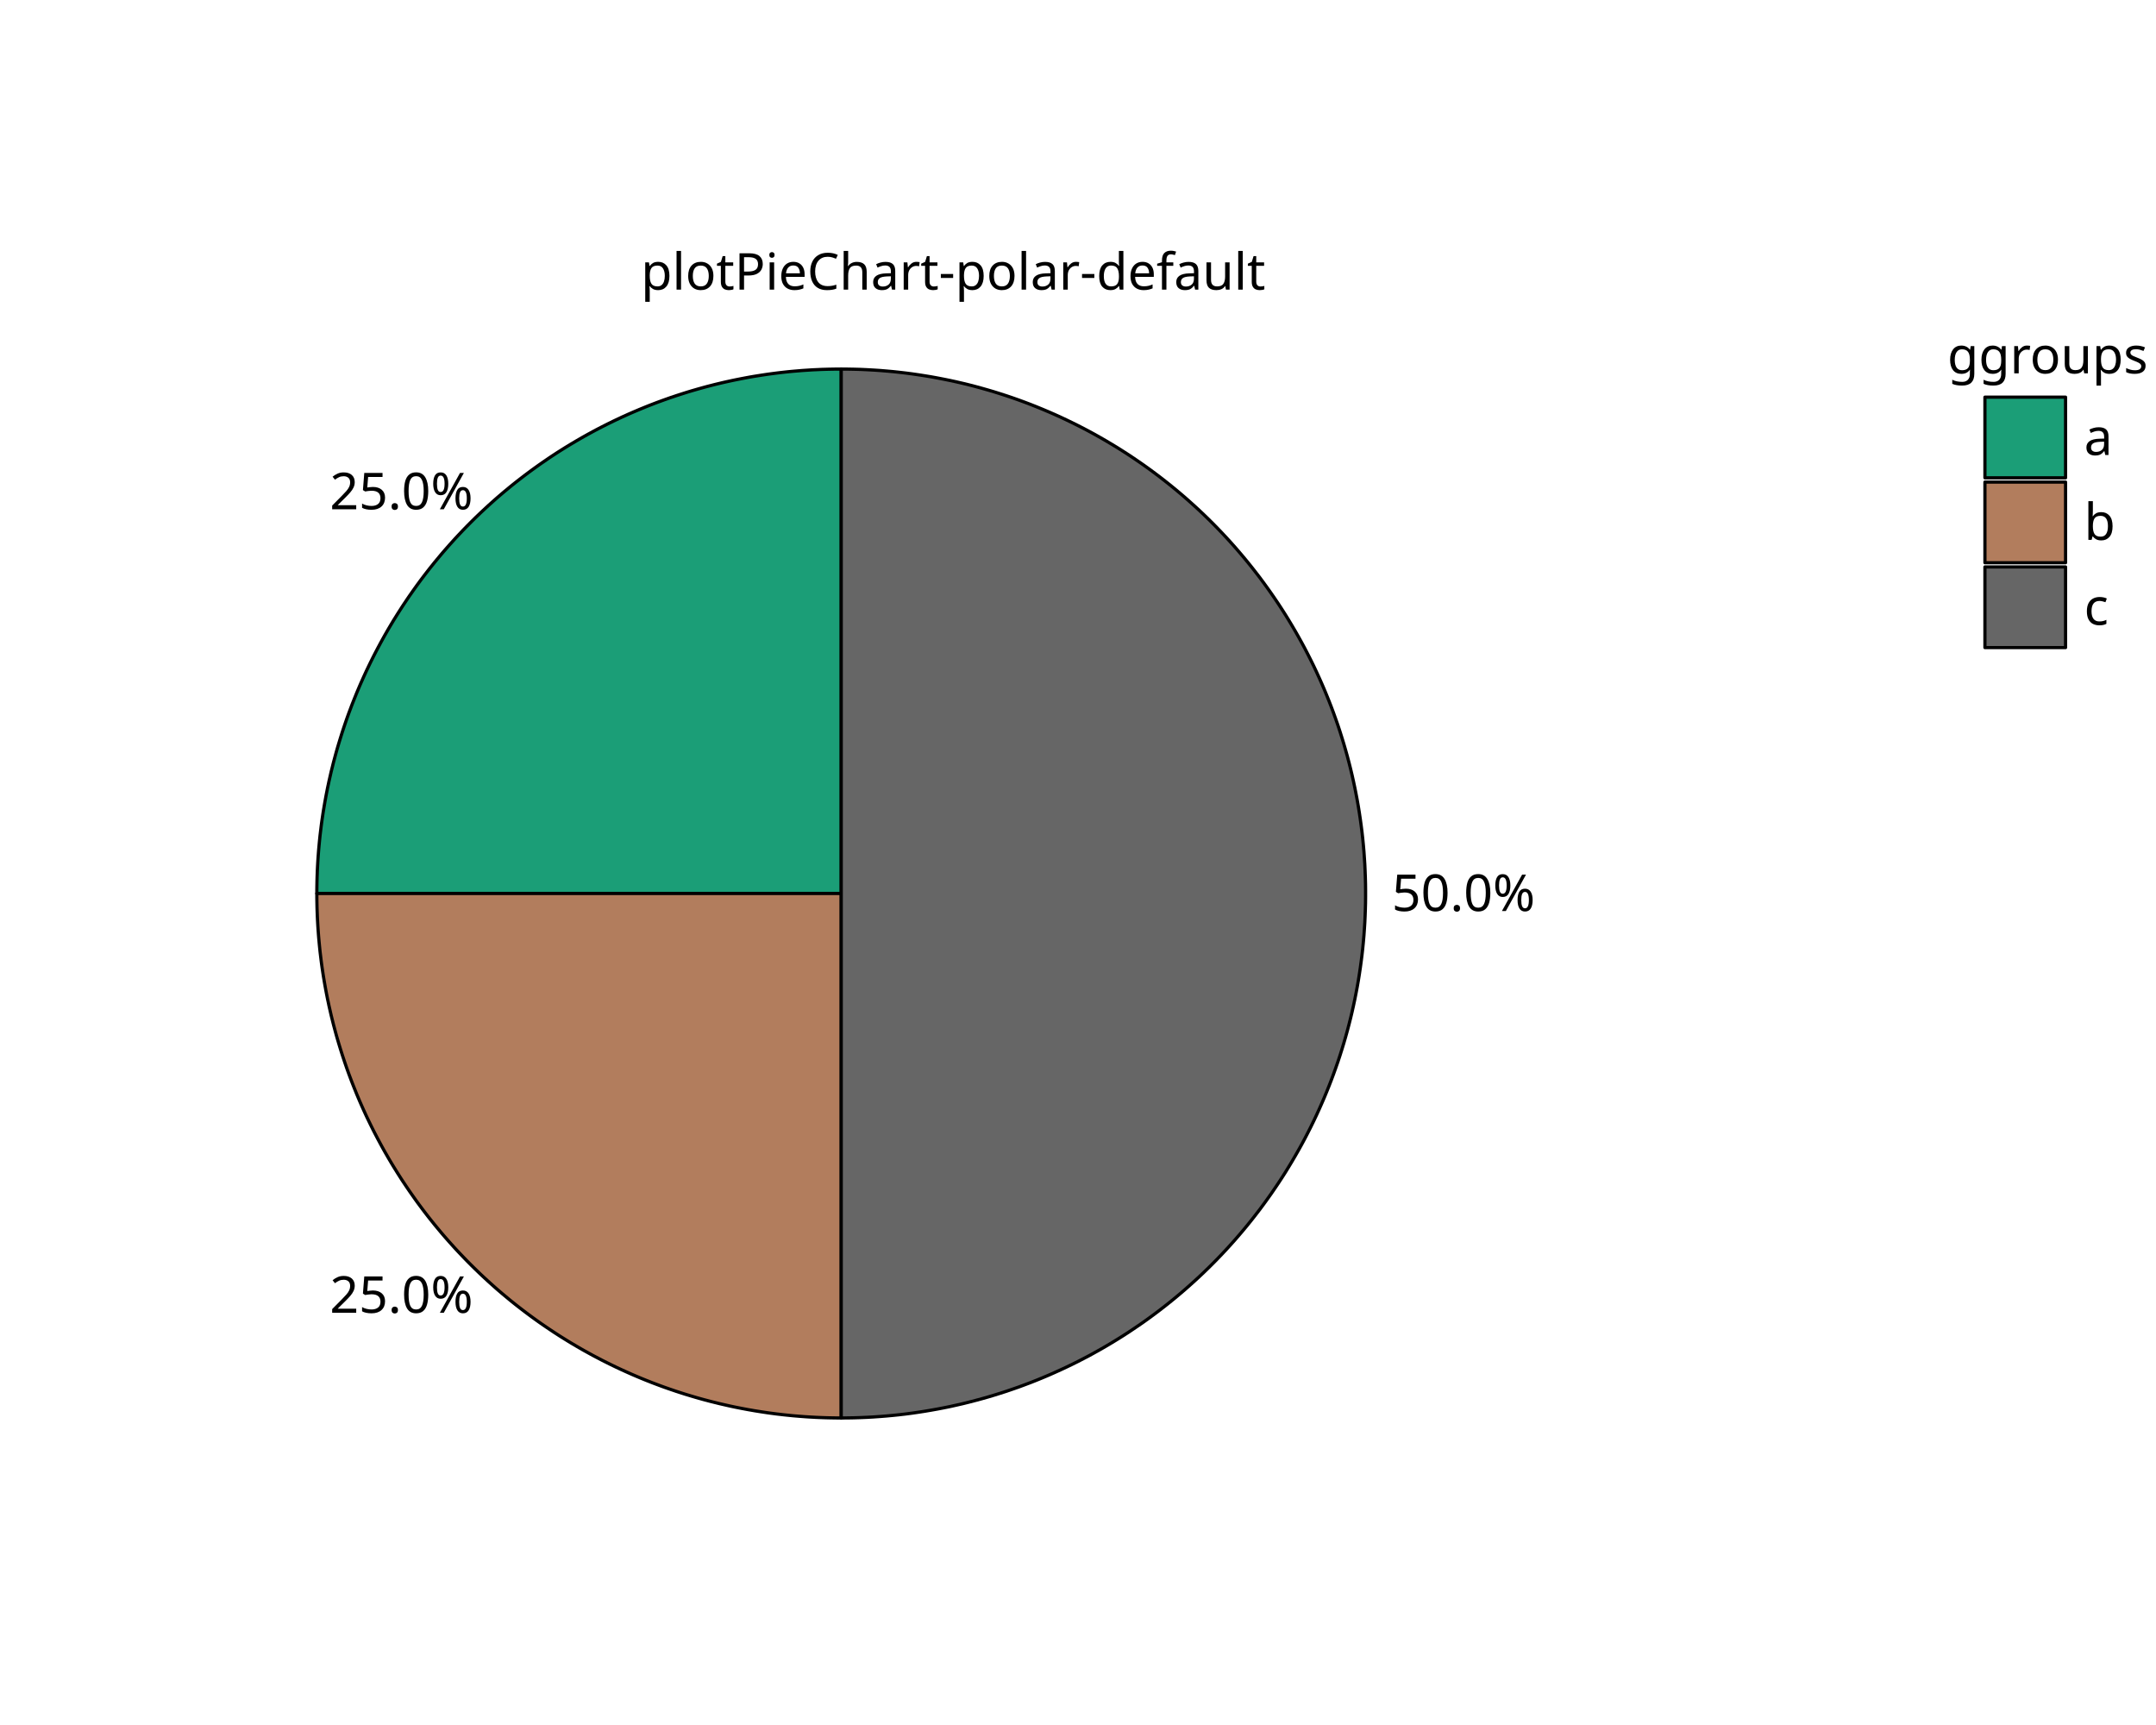
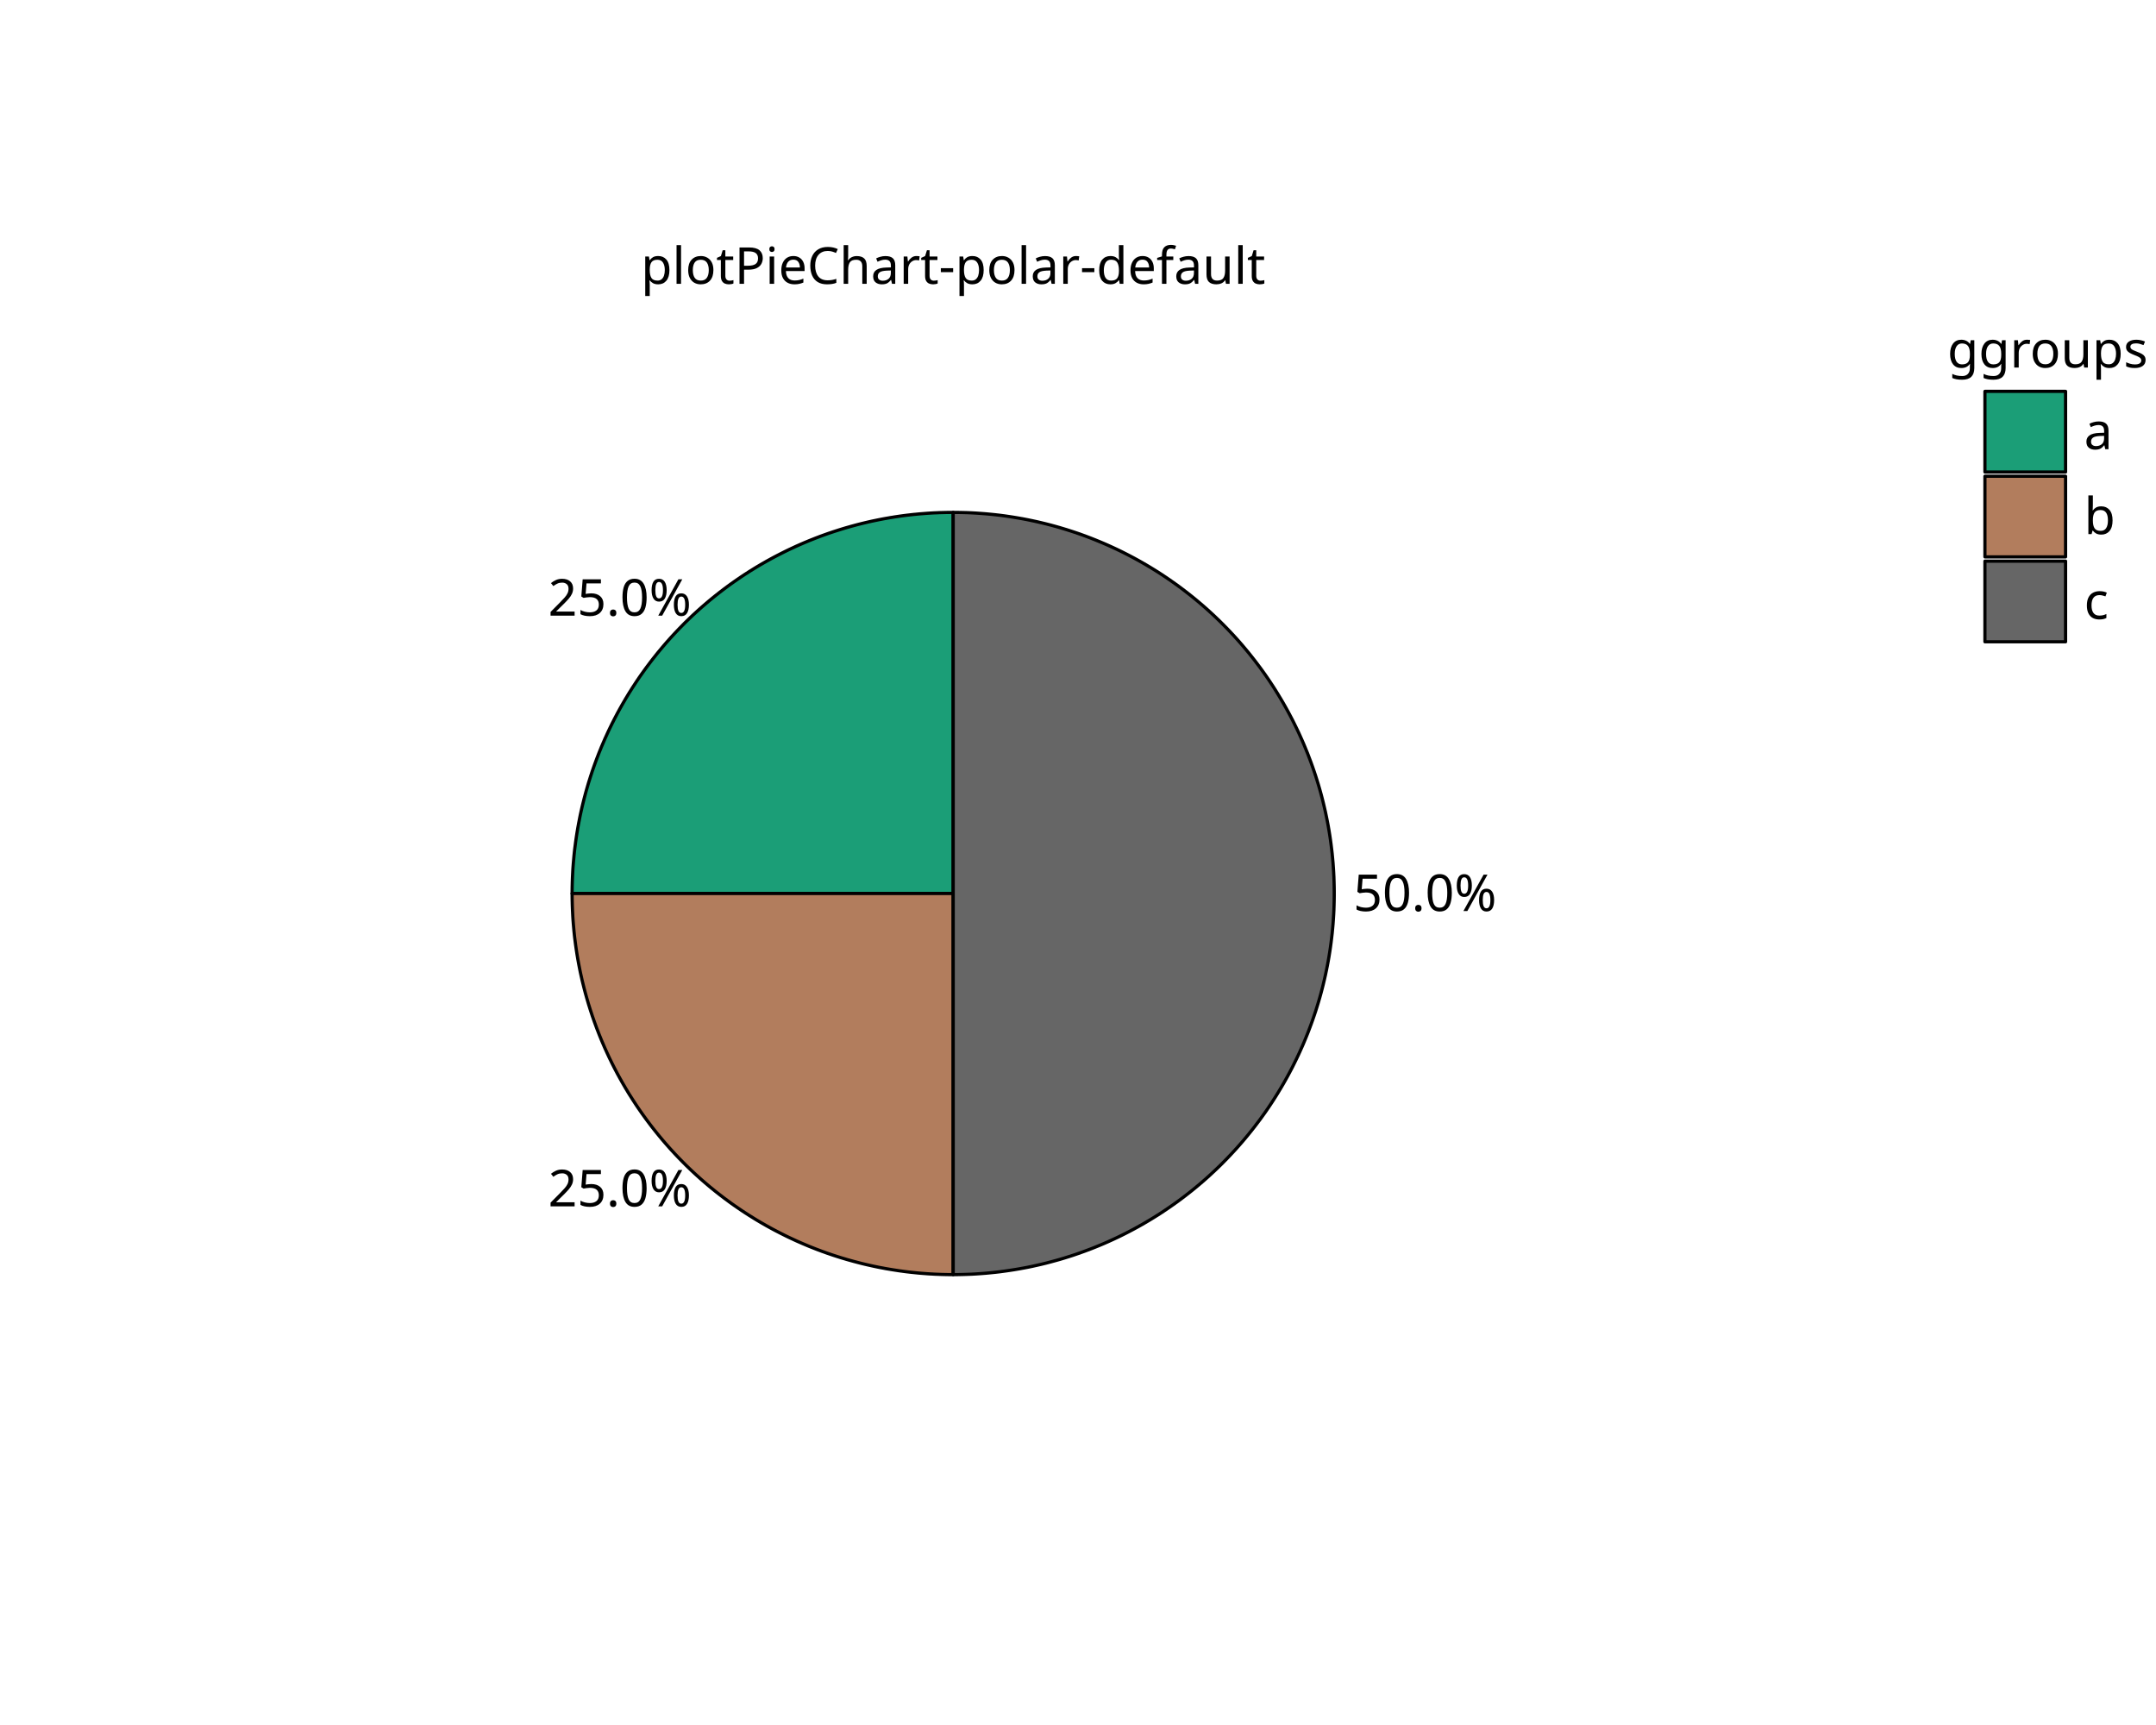
<svg xmlns="http://www.w3.org/2000/svg" class="svglite" data-engine-version="2.0" width="720.00pt" height="576.00pt" viewBox="0 0 720.00 576.00">
  <defs>
    <style type="text/css">
    .svglite line, .svglite polyline, .svglite polygon, .svglite path, .svglite rect, .svglite circle {
      fill: none;
      stroke: #000000;
      stroke-linecap: round;
      stroke-linejoin: round;
      stroke-miterlimit: 10.00;
    }
  </style>
  </defs>
  <rect width="100%" height="100%" style="stroke: none; fill: #FFFFFF;" />
  <defs>
    <clipPath id="cpMC4wMHw3MjAuMDB8MC4wMHw1NzYuMDA=">
      <rect x="0.00" y="0.00" width="720.00" height="576.00" />
    </clipPath>
  </defs>
  <g clip-path="url(#cpMC4wMHw3MjAuMDB8MC4wMHw1NzYuMDA=)">
</g>
  <defs>
-     <clipPath id="cpMC4wMHw3MjAuMDB8ODUuMDJ8NDkwLjk4">
-       <rect x="0.00" y="85.02" width="720.00" height="405.97" />
+     <clipPath id="cpMC4wMHw3MjAuMDB8ODMuMDd8NDkyLjkz">
+       <rect x="0.00" y="83.07" width="720.00" height="409.86" />
    </clipPath>
  </defs>
-   <g clip-path="url(#cpMC4wMHw3MjAuMDB8ODUuMDJ8NDkwLjk4)">
-     <rect x="0.00" y="85.02" width="720.00" height="405.97" style="stroke-width: 10.67; stroke: none;" />
+   <g clip-path="url(#cpMC4wMHw3MjAuMDB8ODMuMDd8NDkyLjkz)">
+     <rect x="0.00" y="83.07" width="720.00" height="409.86" style="stroke-width: 10.67; stroke: none;" />
  </g>
  <g clip-path="url(#cpMC4wMHw3MjAuMDB8MC4wMHw1NzYuMDA=)">
-     <rect x="0.00" y="105.72" width="636.64" height="385.26" style="stroke-width: 10.67; stroke: none;" />
-     <polygon points="280.93,298.35 280.93,123.24 279.85,123.24 278.77,123.25 277.69,123.27 276.61,123.29 275.53,123.32 274.46,123.35 273.38,123.40 272.30,123.45 271.22,123.50 270.15,123.57 269.07,123.64 267.99,123.71 266.92,123.80 265.84,123.89 264.77,123.98 263.70,124.08 262.62,124.19 261.55,124.31 260.48,124.43 259.41,124.56 258.34,124.70 257.27,124.84 256.20,124.99 255.13,125.15 254.07,125.31 253.00,125.48 251.94,125.65 250.87,125.83 249.81,126.02 248.75,126.22 247.69,126.42 246.63,126.63 245.57,126.84 244.52,127.06 243.46,127.29 242.41,127.52 241.36,127.76 240.31,128.01 239.26,128.26 238.21,128.52 237.17,128.79 236.12,129.06 235.08,129.34 234.04,129.63 233.00,129.92 231.97,130.22 230.93,130.52 229.90,130.83 228.87,131.15 227.84,131.48 226.81,131.81 225.79,132.14 224.77,132.49 223.74,132.83 222.73,133.19 221.71,133.55 220.70,133.92 219.68,134.29 218.67,134.67 217.67,135.06 216.66,135.45 215.66,135.85 214.66,136.26 213.66,136.67 212.67,137.09 211.68,137.51 210.69,137.94 209.70,138.37 208.72,138.82 207.73,139.26 206.76,139.72 205.78,140.18 204.81,140.64 203.84,141.12 202.87,141.59 201.91,142.08 200.94,142.57 199.99,143.06 199.03,143.56 198.08,144.07 197.13,144.59 196.19,145.10 195.24,145.63 194.30,146.16 193.37,146.70 192.44,147.24 191.51,147.79 190.58,148.34 189.66,148.90 188.74,149.46 187.82,150.04 186.91,150.61 186.00,151.19 185.10,151.78 184.20,152.37 183.30,152.97 182.41,153.58 181.52,154.19 180.63,154.80 179.75,155.42 178.87,156.05 178.00,156.68 177.12,157.32 176.26,157.96 175.39,158.61 174.54,159.26 173.68,159.92 172.83,160.58 171.98,161.25 171.14,161.92 170.30,162.60 169.47,163.29 168.64,163.97 167.81,164.67 166.99,165.37 166.17,166.07 165.36,166.78 164.55,167.50 163.75,168.22 162.95,168.94 162.16,169.67 161.37,170.40 160.58,171.14 159.80,171.89 159.02,172.63 158.25,173.39 157.48,174.15 156.72,174.91 155.96,175.68 155.21,176.45 154.46,177.22 153.72,178.01 152.98,178.79 152.24,179.58 151.51,180.38 150.79,181.18 150.07,181.98 149.36,182.79 148.65,183.60 147.94,184.42 147.24,185.24 146.55,186.07 145.86,186.90 145.17,187.73 144.50,188.57 143.82,189.41 143.15,190.26 142.49,191.11 141.83,191.96 141.18,192.82 140.53,193.68 139.89,194.55 139.25,195.42 138.62,196.30 138.00,197.17 137.38,198.06 136.76,198.94 136.15,199.83 135.55,200.73 134.95,201.62 134.35,202.53 133.77,203.43 133.19,204.34 132.61,205.25 132.04,206.17 131.47,207.08 130.91,208.01 130.36,208.93 129.81,209.86 129.27,210.79 128.73,211.73 128.20,212.67 127.68,213.61 127.16,214.56 126.65,215.51 126.14,216.46 125.64,217.41 125.14,218.37 124.65,219.33 124.17,220.30 123.69,221.26 123.22,222.23 122.75,223.21 122.29,224.18 121.84,225.16 121.39,226.14 120.95,227.13 120.51,228.11 120.08,229.10 119.66,230.10 119.24,231.09 118.83,232.09 118.43,233.09 118.03,234.09 117.63,235.09 117.25,236.10 116.87,237.11 116.49,238.12 116.12,239.14 115.76,240.15 115.41,241.17 115.06,242.19 114.72,243.21 114.38,244.24 114.05,245.27 113.73,246.30 113.41,247.33 113.10,248.36 112.79,249.39 112.49,250.43 112.20,251.47 111.92,252.51 111.64,253.55 111.36,254.59 111.10,255.64 110.84,256.69 110.58,257.74 110.34,258.79 110.10,259.84 109.86,260.89 109.64,261.94 109.41,263.00 109.20,264.06 108.99,265.12 108.79,266.18 108.60,267.24 108.41,268.30 108.23,269.36 108.05,270.43 107.88,271.49 107.72,272.56 107.56,273.63 107.41,274.69 107.27,275.76 107.14,276.83 107.01,277.90 106.88,278.98 106.77,280.05 106.66,281.12 106.56,282.20 106.46,283.27 106.37,284.35 106.29,285.42 106.21,286.50 106.14,287.57 106.08,288.65 106.02,289.73 105.97,290.81 105.93,291.88 105.89,292.96 105.86,294.04 105.84,295.12 105.82,296.20 105.81,297.28 105.81,298.35 280.93,298.35 " style="stroke-width: 1.07; stroke-linecap: butt; fill: #1B9E77;" />
-     <polygon points="280.93,298.35 105.81,298.35 105.81,299.43 105.82,300.51 105.84,301.59 105.86,302.67 105.89,303.75 105.93,304.82 105.97,305.90 106.02,306.98 106.08,308.06 106.14,309.13 106.21,310.21 106.29,311.29 106.37,312.36 106.46,313.44 106.56,314.51 106.66,315.59 106.77,316.66 106.88,317.73 107.01,318.80 107.14,319.87 107.27,320.94 107.41,322.01 107.56,323.08 107.72,324.15 107.88,325.22 108.05,326.28 108.23,327.35 108.41,328.41 108.60,329.47 108.79,330.53 108.99,331.59 109.20,332.65 109.41,333.71 109.64,334.76 109.86,335.82 110.10,336.87 110.34,337.92 110.58,338.97 110.84,340.02 111.10,341.07 111.36,342.11 111.64,343.16 111.92,344.20 112.20,345.24 112.49,346.28 112.79,347.31 113.10,348.35 113.41,349.38 113.73,350.41 114.05,351.44 114.38,352.47 114.72,353.49 115.06,354.52 115.41,355.54 115.76,356.56 116.12,357.57 116.49,358.59 116.87,359.60 117.25,360.61 117.63,361.61 118.03,362.62 118.43,363.62 118.83,364.62 119.24,365.62 119.66,366.61 120.08,367.61 120.51,368.59 120.95,369.58 121.39,370.57 121.84,371.55 122.29,372.53 122.75,373.50 123.22,374.47 123.69,375.44 124.17,376.41 124.65,377.38 125.14,378.34 125.64,379.29 126.14,380.25 126.65,381.20 127.16,382.15 127.68,383.10 128.20,384.04 128.73,384.98 129.27,385.91 129.81,386.85 130.36,387.78 130.91,388.70 131.47,389.62 132.04,390.54 132.61,391.46 133.19,392.37 133.77,393.28 134.35,394.18 134.95,395.08 135.55,395.98 136.15,396.87 136.76,397.76 137.38,398.65 138.00,399.53 138.62,400.41 139.25,401.29 139.89,402.16 140.53,403.02 141.18,403.89 141.83,404.75 142.49,405.60 143.15,406.45 143.82,407.30 144.50,408.14 145.17,408.98 145.86,409.81 146.55,410.64 147.24,411.47 147.94,412.29 148.65,413.11 149.36,413.92 150.07,414.73 150.79,415.53 151.51,416.33 152.24,417.13 152.98,417.92 153.72,418.70 154.46,419.48 155.21,420.26 155.96,421.03 156.72,421.80 157.48,422.56 158.25,423.32 159.02,424.07 159.80,424.82 160.58,425.57 161.37,426.31 162.16,427.04 162.95,427.77 163.75,428.49 164.55,429.21 165.36,429.93 166.17,430.64 166.99,431.34 167.81,432.04 168.64,432.73 169.47,433.42 170.30,434.11 171.14,434.79 171.98,435.46 172.83,436.13 173.68,436.79 174.54,437.45 175.39,438.10 176.26,438.75 177.12,439.39 178.00,440.03 178.87,440.66 179.75,441.29 180.63,441.91 181.52,442.52 182.41,443.13 183.30,443.73 184.20,444.33 185.10,444.93 186.00,445.51 186.91,446.10 187.82,446.67 188.74,447.24 189.66,447.81 190.58,448.37 191.51,448.92 192.44,449.47 193.37,450.01 194.30,450.55 195.24,451.08 196.19,451.60 197.13,452.12 198.08,452.64 199.03,453.14 199.99,453.64 200.94,454.14 201.91,454.63 202.87,455.11 203.84,455.59 204.81,456.06 205.78,456.53 206.76,456.99 207.73,457.44 208.72,457.89 209.70,458.33 210.69,458.77 211.68,459.20 212.67,459.62 213.66,460.04 214.66,460.45 215.66,460.86 216.66,461.25 217.67,461.65 218.67,462.03 219.68,462.41 220.70,462.79 221.71,463.16 222.73,463.52 223.74,463.87 224.77,464.22 225.79,464.57 226.81,464.90 227.84,465.23 228.87,465.56 229.90,465.87 230.93,466.18 231.97,466.49 233.00,466.79 234.04,467.08 235.08,467.37 236.12,467.64 237.17,467.92 238.21,468.18 239.26,468.44 240.31,468.70 241.36,468.94 242.41,469.18 243.46,469.42 244.52,469.65 245.57,469.87 246.63,470.08 247.69,470.29 248.75,470.49 249.81,470.69 250.87,470.87 251.94,471.06 253.00,471.23 254.07,471.40 255.13,471.56 256.20,471.72 257.27,471.87 258.34,472.01 259.41,472.15 260.48,472.27 261.55,472.40 262.62,472.51 263.70,472.62 264.77,472.73 265.84,472.82 266.92,472.91 267.99,472.99 269.07,473.07 270.15,473.14 271.22,473.20 272.30,473.26 273.38,473.31 274.46,473.35 275.53,473.39 276.61,473.42 277.69,473.44 278.77,473.46 279.85,473.47 280.93,473.47 280.93,298.35 " style="stroke-width: 1.07; stroke-linecap: butt; fill: #B27D5D;" />
-     <polygon points="280.93,298.35 280.93,473.47 283.08,473.46 285.24,473.42 287.40,473.35 289.55,473.26 291.71,473.14 293.86,472.99 296.01,472.82 298.16,472.62 300.30,472.40 302.45,472.15 304.59,471.87 306.72,471.56 308.85,471.23 310.98,470.87 313.11,470.49 315.22,470.08 317.34,469.65 319.44,469.18 321.55,468.70 323.64,468.18 325.73,467.64 327.81,467.08 329.89,466.49 331.96,465.87 334.02,465.23 336.07,464.57 338.11,463.87 340.15,463.16 342.17,462.41 344.19,461.65 346.19,460.86 348.19,460.04 350.18,459.20 352.15,458.33 354.12,457.44 356.07,456.53 358.02,455.59 359.95,454.63 361.87,453.64 363.78,452.64 365.67,451.60 367.55,450.55 369.42,449.47 371.27,448.37 373.12,447.24 374.94,446.10 376.76,444.93 378.55,443.73 380.34,442.52 382.11,441.29 383.86,440.03 385.60,438.75 387.32,437.45 389.02,436.13 390.71,434.79 392.39,433.42 394.04,432.04 395.68,430.64 397.30,429.21 398.90,427.77 400.49,426.31 402.06,424.82 403.61,423.32 405.14,421.80 406.65,420.26 408.14,418.70 409.61,417.13 411.07,415.53 412.50,413.92 413.91,412.29 415.31,410.64 416.68,408.98 418.03,407.30 419.36,405.60 420.68,403.89 421.96,402.16 423.23,400.41 424.48,398.65 425.70,396.87 426.91,395.08 428.09,393.28 429.25,391.46 430.38,389.62 431.49,387.78 432.58,385.91 433.65,384.04 434.70,382.15 435.72,380.25 436.71,378.34 437.69,376.41 438.64,374.47 439.56,372.53 440.46,370.57 441.34,368.59 442.20,366.61 443.02,364.62 443.83,362.62 444.61,360.61 445.36,358.59 446.09,356.56 446.80,354.52 447.48,352.47 448.13,350.41 448.76,348.35 449.36,346.28 449.94,344.20 450.49,342.11 451.02,340.02 451.52,337.92 451.99,335.82 452.44,333.71 452.86,331.59 453.26,329.47 453.63,327.35 453.97,325.22 454.29,323.08 454.58,320.94 454.85,318.80 455.09,316.66 455.30,314.51 455.49,312.36 455.64,310.21 455.78,308.06 455.88,305.90 455.96,303.75 456.02,301.59 456.04,299.43 456.04,297.28 456.02,295.12 455.96,292.96 455.88,290.81 455.78,288.65 455.64,286.50 455.49,284.35 455.30,282.20 455.09,280.05 454.85,277.90 454.58,275.76 454.29,273.63 453.97,271.49 453.63,269.36 453.26,267.24 452.86,265.12 452.44,263.00 451.99,260.89 451.52,258.79 451.02,256.69 450.49,254.59 449.94,252.51 449.36,250.43 448.76,248.36 448.13,246.30 447.48,244.24 446.80,242.19 446.09,240.15 445.36,238.12 444.61,236.10 443.83,234.09 443.02,232.09 442.20,230.10 441.34,228.11 440.46,226.14 439.56,224.18 438.64,222.23 437.69,220.30 436.71,218.37 435.72,216.46 434.70,214.56 433.65,212.67 432.58,210.79 431.49,208.93 430.38,207.08 429.25,205.25 428.09,203.43 426.91,201.62 425.70,199.83 424.48,198.06 423.23,196.30 421.96,194.55 420.68,192.82 419.36,191.11 418.03,189.41 416.68,187.73 415.31,186.07 413.91,184.42 412.50,182.79 411.07,181.18 409.61,179.58 408.14,178.01 406.65,176.45 405.14,174.91 403.61,173.39 402.06,171.89 400.49,170.40 398.90,168.94 397.30,167.50 395.68,166.07 394.04,164.67 392.39,163.29 390.71,161.92 389.02,160.58 387.32,159.26 385.60,157.96 383.86,156.68 382.11,155.42 380.34,154.19 378.55,152.97 376.76,151.78 374.94,150.61 373.12,149.46 371.27,148.34 369.42,147.24 367.55,146.16 365.67,145.10 363.78,144.07 361.87,143.06 359.95,142.08 358.02,141.12 356.07,140.18 354.12,139.26 352.15,138.37 350.18,137.51 348.19,136.67 346.19,135.85 344.19,135.06 342.17,134.29 340.15,133.55 338.11,132.83 336.07,132.14 334.02,131.48 331.96,130.83 329.89,130.22 327.81,129.63 325.73,129.06 323.64,128.52 321.55,128.01 319.44,127.52 317.34,127.06 315.22,126.63 313.11,126.22 310.98,125.83 308.85,125.48 306.72,125.15 304.59,124.84 302.45,124.56 300.30,124.31 298.16,124.08 296.01,123.89 293.86,123.71 291.71,123.57 289.55,123.45 287.40,123.35 285.24,123.29 283.08,123.25 280.93,123.24 280.93,298.35 " style="stroke-width: 1.07; stroke-linecap: butt; fill: #666666;" />
-     <text x="157.97" y="170.05" text-anchor="end" style="font-size: 17.00px; font-family: sans;" textLength="48.21px" lengthAdjust="spacingAndGlyphs">25.0%</text>
-     <text x="157.97" y="438.36" text-anchor="end" style="font-size: 17.00px; font-family: sans;" textLength="48.21px" lengthAdjust="spacingAndGlyphs">25.0%</text>
-     <text x="464.80" y="304.20" style="font-size: 17.00px; font-family: sans;" textLength="48.21px" lengthAdjust="spacingAndGlyphs">50.0%</text>
-     <rect x="0.00" y="105.72" width="636.64" height="385.26" style="stroke-width: 0.00; stroke: none;" />
-     <polyline points="0.00,490.98 0.00,105.72 " style="stroke-width: 0.00; stroke: none; stroke-linecap: butt;" />
-     <polyline points="0.00,490.98 636.64,490.98 " style="stroke-width: 0.00; stroke: none; stroke-linecap: butt;" />
-     <rect x="647.60" y="105.72" width="72.40" height="116.71" style="stroke-width: 0.75; stroke: none;" />
-     <rect x="647.60" y="105.72" width="72.40" height="116.71" style="stroke-width: 10.67; stroke: none;" />
-     <text x="683.80" y="124.67" text-anchor="middle" style="font-size: 17.00px; font-family: sans;" textLength="61.44px" lengthAdjust="spacingAndGlyphs">ggroups</text>
-     <rect x="662.16" y="131.91" width="28.35" height="28.35" style="stroke-width: 10.67; stroke: none;" />
-     <rect x="662.87" y="132.62" width="26.93" height="26.93" style="stroke-width: 1.07; stroke-linecap: butt; fill: #1B9E77;" />
-     <rect x="662.16" y="160.26" width="28.35" height="28.35" style="stroke-width: 10.67; stroke: none;" />
-     <rect x="662.87" y="160.97" width="26.93" height="26.93" style="stroke-width: 1.07; stroke-linecap: butt; fill: #B27D5D;" />
-     <rect x="662.16" y="188.60" width="28.35" height="28.35" style="stroke-width: 10.67; stroke: none;" />
-     <rect x="662.87" y="189.31" width="26.93" height="26.93" style="stroke-width: 1.07; stroke-linecap: butt; fill: #666666;" />
-     <text x="695.98" y="151.93" style="font-size: 17.00px; font-family: sans;" textLength="9.46px" lengthAdjust="spacingAndGlyphs">a</text>
-     <text x="695.98" y="180.28" style="font-size: 17.00px; font-family: sans;" textLength="9.46px" lengthAdjust="spacingAndGlyphs">b</text>
-     <text x="695.98" y="208.63" style="font-size: 17.00px; font-family: sans;" textLength="8.51px" lengthAdjust="spacingAndGlyphs">c</text>
-     <text x="318.32" y="96.71" text-anchor="middle" style="font-size: 17.00px; font-family: sans;" textLength="193.72px" lengthAdjust="spacingAndGlyphs">plotPieChart-polar-default</text>
+     <rect x="0.00" y="103.78" width="636.64" height="389.15" style="stroke-width: 10.67; stroke: none;" />
+     <polygon points="318.32,298.35 318.32,171.10 317.53,171.10 316.75,171.11 315.97,171.12 315.18,171.14 314.40,171.16 313.62,171.18 312.83,171.22 312.05,171.25 311.27,171.29 310.48,171.34 309.70,171.39 308.92,171.45 308.14,171.51 307.36,171.57 306.58,171.64 305.80,171.72 305.02,171.79 304.24,171.88 303.46,171.97 302.68,172.06 301.90,172.16 301.13,172.26 300.35,172.37 299.57,172.49 298.80,172.60 298.02,172.73 297.25,172.85 296.48,172.99 295.71,173.12 294.94,173.26 294.17,173.41 293.40,173.56 292.63,173.72 291.86,173.88 291.09,174.04 290.33,174.21 289.56,174.39 288.80,174.57 288.04,174.75 287.28,174.94 286.52,175.13 285.76,175.33 285.00,175.54 284.25,175.74 283.49,175.96 282.74,176.17 281.99,176.39 281.24,176.62 280.49,176.85 279.74,177.09 278.99,177.33 278.25,177.57 277.51,177.82 276.76,178.07 276.02,178.33 275.29,178.59 274.55,178.86 273.81,179.13 273.08,179.41 272.35,179.69 271.62,179.98 270.89,180.27 270.16,180.56 269.44,180.86 268.72,181.16 268.00,181.47 267.28,181.78 266.56,182.10 265.84,182.42 265.13,182.75 264.42,183.08 263.71,183.41 263.00,183.75 262.30,184.09 261.60,184.44 260.90,184.79 260.20,185.15 259.50,185.51 258.81,185.87 258.11,186.24 257.43,186.61 256.74,186.99 256.05,187.37 255.37,187.76 254.69,188.15 254.01,188.54 253.34,188.94 252.66,189.34 251.99,189.75 251.33,190.16 250.66,190.57 250.00,190.99 249.34,191.42 248.68,191.84 248.03,192.27 247.37,192.71 246.73,193.15 246.08,193.59 245.43,194.04 244.79,194.49 244.15,194.94 243.52,195.40 242.89,195.86 242.26,196.33 241.63,196.80 241.01,197.28 240.38,197.75 239.77,198.24 239.15,198.72 238.54,199.21 237.93,199.70 237.32,200.20 236.72,200.70 236.12,201.21 235.52,201.72 234.93,202.23 234.34,202.74 233.75,203.26 233.17,203.78 232.59,204.31 232.01,204.84 231.43,205.37 230.86,205.91 230.30,206.45 229.73,207.00 229.17,207.54 228.61,208.09 228.06,208.65 227.51,209.21 226.96,209.77 226.42,210.33 225.88,210.90 225.34,211.47 224.81,212.04 224.28,212.62 223.75,213.20 223.23,213.79 222.71,214.37 222.19,214.97 221.68,215.56 221.17,216.16 220.67,216.76 220.17,217.36 219.67,217.96 219.18,218.57 218.69,219.19 218.20,219.80 217.72,220.42 217.24,221.04 216.77,221.67 216.30,222.29 215.83,222.92 215.37,223.55 214.91,224.19 214.45,224.83 214.00,225.47 213.55,226.11 213.11,226.76 212.67,227.41 212.24,228.06 211.81,228.72 211.38,229.37 210.96,230.03 210.54,230.70 210.12,231.36 209.71,232.03 209.31,232.70 208.90,233.37 208.51,234.05 208.11,234.73 207.72,235.41 207.34,236.09 206.95,236.77 206.58,237.46 206.20,238.15 205.84,238.84 205.47,239.54 205.11,240.23 204.76,240.93 204.40,241.63 204.06,242.33 203.71,243.04 203.37,243.75 203.04,244.45 202.71,245.17 202.39,245.88 202.06,246.59 201.75,247.31 201.44,248.03 201.13,248.75 200.82,249.47 200.53,250.20 200.23,250.93 199.94,251.65 199.66,252.38 199.37,253.12 199.10,253.85 198.83,254.58 198.56,255.32 198.30,256.06 198.04,256.80 197.78,257.54 197.54,258.28 197.29,259.03 197.05,259.78 196.82,260.52 196.58,261.27 196.36,262.02 196.14,262.78 195.92,263.53 195.71,264.28 195.50,265.04 195.30,265.80 195.10,266.55 194.91,267.31 194.72,268.08 194.53,268.84 194.35,269.60 194.18,270.36 194.01,271.13 193.84,271.90 193.68,272.66 193.53,273.43 193.38,274.20 193.23,274.97 193.09,275.74 192.95,276.51 192.82,277.29 192.69,278.06 192.57,278.83 192.45,279.61 192.34,280.38 192.23,281.16 192.13,281.94 192.03,282.72 191.93,283.49 191.84,284.27 191.76,285.05 191.68,285.83 191.61,286.61 191.54,287.39 191.47,288.17 191.41,288.96 191.35,289.74 191.30,290.52 191.26,291.30 191.22,292.09 191.18,292.87 191.15,293.65 191.12,294.44 191.10,295.22 191.08,296.00 191.07,296.79 191.06,297.57 191.06,298.35 318.32,298.35 " style="stroke-width: 1.07; stroke-linecap: butt; fill: #1B9E77;" />
+     <polygon points="318.32,298.35 191.06,298.35 191.06,299.14 191.07,299.92 191.08,300.71 191.10,301.49 191.12,302.27 191.15,303.06 191.18,303.84 191.22,304.62 191.26,305.41 191.30,306.19 191.35,306.97 191.41,307.75 191.47,308.53 191.54,309.31 191.61,310.10 191.68,310.88 191.76,311.66 191.84,312.44 191.93,313.21 192.03,313.99 192.13,314.77 192.23,315.55 192.34,316.32 192.45,317.10 192.57,317.87 192.69,318.65 192.82,319.42 192.95,320.19 193.09,320.97 193.23,321.74 193.38,322.51 193.53,323.28 193.68,324.04 193.84,324.81 194.01,325.58 194.18,326.34 194.35,327.11 194.53,327.87 194.72,328.63 194.91,329.39 195.10,330.15 195.30,330.91 195.50,331.67 195.71,332.42 195.92,333.18 196.14,333.93 196.36,334.68 196.58,335.44 196.82,336.18 197.05,336.93 197.29,337.68 197.54,338.42 197.78,339.17 198.04,339.91 198.30,340.65 198.56,341.39 198.83,342.12 199.10,342.86 199.37,343.59 199.66,344.32 199.94,345.05 200.23,345.78 200.53,346.51 200.82,347.23 201.13,347.96 201.44,348.68 201.75,349.40 202.06,350.11 202.39,350.83 202.71,351.54 203.04,352.25 203.37,352.96 203.71,353.67 204.06,354.37 204.40,355.08 204.76,355.78 205.11,356.48 205.47,357.17 205.84,357.87 206.20,358.56 206.58,359.25 206.95,359.93 207.34,360.62 207.72,361.30 208.11,361.98 208.51,362.66 208.90,363.34 209.31,364.01 209.71,364.68 210.12,365.35 210.54,366.01 210.96,366.67 211.38,367.33 211.81,367.99 212.24,368.65 212.67,369.30 213.11,369.95 213.55,370.59 214.00,371.24 214.45,371.88 214.91,372.52 215.37,373.15 215.83,373.79 216.30,374.42 216.77,375.04 217.24,375.67 217.72,376.29 218.20,376.91 218.69,377.52 219.18,378.13 219.67,378.74 220.17,379.35 220.67,379.95 221.17,380.55 221.68,381.15 222.19,381.74 222.71,382.33 223.23,382.92 223.75,383.51 224.28,384.09 224.81,384.66 225.34,385.24 225.88,385.81 226.42,386.38 226.96,386.94 227.51,387.50 228.06,388.06 228.61,388.61 229.17,389.17 229.73,389.71 230.30,390.26 230.86,390.80 231.43,391.33 232.01,391.87 232.59,392.40 233.17,392.92 233.75,393.45 234.34,393.97 234.93,394.48 235.52,394.99 236.12,395.50 236.72,396.01 237.32,396.51 237.93,397.00 238.54,397.50 239.15,397.99 239.77,398.47 240.38,398.95 241.01,399.43 241.63,399.91 242.26,400.38 242.89,400.84 243.52,401.31 244.15,401.77 244.79,402.22 245.43,402.67 246.08,403.12 246.73,403.56 247.37,404.00 248.03,404.44 248.68,404.87 249.34,405.29 250.00,405.72 250.66,406.13 251.33,406.55 251.99,406.96 252.66,407.37 253.34,407.77 254.01,408.17 254.69,408.56 255.37,408.95 256.05,409.34 256.74,409.72 257.43,410.10 258.11,410.47 258.81,410.84 259.50,411.20 260.20,411.56 260.90,411.92 261.60,412.27 262.30,412.62 263.00,412.96 263.71,413.30 264.42,413.63 265.13,413.96 265.84,414.29 266.56,414.61 267.28,414.92 268.00,415.24 268.72,415.54 269.44,415.85 270.16,416.15 270.89,416.44 271.62,416.73 272.35,417.02 273.08,417.30 273.81,417.57 274.55,417.85 275.29,418.11 276.02,418.38 276.76,418.63 277.51,418.89 278.25,419.14 278.99,419.38 279.74,419.62 280.49,419.86 281.24,420.09 281.99,420.31 282.74,420.54 283.49,420.75 284.25,420.96 285.00,421.17 285.76,421.37 286.52,421.57 287.28,421.77 288.04,421.96 288.80,422.14 289.56,422.32 290.33,422.49 291.09,422.66 291.86,422.83 292.63,422.99 293.40,423.15 294.17,423.30 294.94,423.44 295.71,423.59 296.48,423.72 297.25,423.85 298.02,423.98 298.80,424.10 299.57,424.22 300.35,424.34 301.13,424.44 301.90,424.55 302.68,424.65 303.46,424.74 304.24,424.83 305.02,424.91 305.80,424.99 306.58,425.07 307.36,425.14 308.14,425.20 308.92,425.26 309.70,425.32 310.48,425.37 311.27,425.41 312.05,425.46 312.83,425.49 313.62,425.52 314.40,425.55 315.18,425.57 315.97,425.59 316.75,425.60 317.53,425.61 318.32,425.61 318.32,298.35 " style="stroke-width: 1.07; stroke-linecap: butt; fill: #B27D5D;" />
+     <polygon points="318.32,298.35 318.32,425.61 319.89,425.60 321.45,425.57 323.02,425.52 324.59,425.46 326.15,425.37 327.72,425.26 329.28,425.14 330.84,424.99 332.40,424.83 333.96,424.65 335.51,424.44 337.06,424.22 338.61,423.98 340.16,423.72 341.70,423.44 343.24,423.15 344.78,422.83 346.31,422.49 347.84,422.14 349.36,421.77 350.88,421.37 352.39,420.96 353.90,420.54 355.40,420.09 356.90,419.62 358.39,419.14 359.87,418.63 361.35,418.11 362.82,417.57 364.29,417.02 365.75,416.44 367.20,415.85 368.64,415.24 370.08,414.61 371.51,413.96 372.93,413.30 374.34,412.62 375.74,411.92 377.14,411.20 378.52,410.47 379.90,409.72 381.27,408.95 382.62,408.17 383.97,407.37 385.31,406.55 386.64,405.72 387.96,404.87 389.26,404.00 390.56,403.12 391.84,402.22 393.12,401.31 394.38,400.38 395.63,399.43 396.87,398.47 398.10,397.50 399.31,396.51 400.52,395.50 401.71,394.48 402.89,393.45 404.05,392.40 405.20,391.33 406.34,390.26 407.47,389.17 408.58,388.06 409.68,386.94 410.76,385.81 411.83,384.66 412.89,383.51 413.93,382.33 414.96,381.15 415.97,379.95 416.97,378.74 417.95,377.52 418.92,376.29 419.87,375.04 420.81,373.79 421.73,372.52 422.64,371.24 423.53,369.95 424.40,368.65 425.26,367.33 426.10,366.01 426.92,364.68 427.73,363.34 428.53,361.98 429.30,360.62 430.06,359.25 430.80,357.87 431.53,356.48 432.23,355.08 432.92,353.67 433.60,352.25 434.25,350.83 434.89,349.40 435.51,347.96 436.11,346.51 436.70,345.05 437.26,343.59 437.81,342.12 438.34,340.65 438.85,339.17 439.35,337.68 439.82,336.18 440.28,334.68 440.72,333.18 441.14,331.67 441.54,330.15 441.92,328.63 442.28,327.11 442.63,325.58 442.95,324.04 443.26,322.51 443.55,320.97 443.82,319.42 444.07,317.87 444.30,316.32 444.51,314.77 444.70,313.21 444.88,311.66 445.03,310.10 445.17,308.53 445.28,306.97 445.38,305.41 445.46,303.84 445.51,302.27 445.55,300.71 445.57,299.14 445.57,297.57 445.55,296.00 445.51,294.44 445.46,292.87 445.38,291.30 445.28,289.74 445.17,288.17 445.03,286.61 444.88,285.05 444.70,283.49 444.51,281.94 444.30,280.38 444.07,278.83 443.82,277.29 443.55,275.74 443.26,274.20 442.95,272.66 442.63,271.13 442.28,269.60 441.92,268.08 441.54,266.55 441.14,265.04 440.72,263.53 440.28,262.02 439.82,260.52 439.35,259.03 438.85,257.54 438.34,256.06 437.81,254.58 437.26,253.12 436.70,251.65 436.11,250.20 435.51,248.75 434.89,247.31 434.25,245.88 433.60,244.45 432.92,243.04 432.23,241.63 431.53,240.23 430.80,238.84 430.06,237.46 429.30,236.09 428.53,234.73 427.73,233.37 426.92,232.03 426.10,230.70 425.26,229.37 424.40,228.06 423.53,226.76 422.64,225.47 421.73,224.19 420.81,222.92 419.87,221.67 418.92,220.42 417.95,219.19 416.97,217.96 415.97,216.76 414.96,215.56 413.93,214.37 412.89,213.20 411.83,212.04 410.76,210.90 409.68,209.77 408.58,208.65 407.47,207.54 406.34,206.45 405.20,205.37 404.05,204.31 402.89,203.26 401.71,202.23 400.52,201.21 399.31,200.20 398.10,199.21 396.87,198.24 395.63,197.28 394.38,196.33 393.12,195.40 391.84,194.49 390.56,193.59 389.26,192.71 387.96,191.84 386.64,190.99 385.31,190.16 383.97,189.34 382.62,188.54 381.27,187.76 379.90,186.99 378.52,186.24 377.14,185.51 375.74,184.79 374.34,184.09 372.93,183.41 371.51,182.75 370.08,182.10 368.64,181.47 367.20,180.86 365.75,180.27 364.29,179.69 362.82,179.13 361.35,178.59 359.87,178.07 358.39,177.57 356.90,177.09 355.40,176.62 353.90,176.17 352.39,175.74 350.88,175.33 349.36,174.94 347.84,174.57 346.31,174.21 344.78,173.88 343.24,173.56 341.70,173.26 340.16,172.99 338.61,172.73 337.06,172.49 335.51,172.26 333.96,172.06 332.40,171.88 330.84,171.72 329.28,171.57 327.72,171.45 326.15,171.34 324.59,171.25 323.02,171.18 321.45,171.14 319.89,171.11 318.32,171.10 318.32,298.35 " style="stroke-width: 1.07; stroke-linecap: butt; fill: #666666;" />
+     <text x="230.90" y="205.58" text-anchor="end" style="font-size: 17.00px; font-family: sans;" textLength="48.21px" lengthAdjust="spacingAndGlyphs">25.0%</text>
+     <text x="230.90" y="402.82" text-anchor="end" style="font-size: 17.00px; font-family: sans;" textLength="48.21px" lengthAdjust="spacingAndGlyphs">25.0%</text>
+     <text x="451.94" y="304.20" style="font-size: 17.00px; font-family: sans;" textLength="48.21px" lengthAdjust="spacingAndGlyphs">50.0%</text>
+     <rect x="0.00" y="103.78" width="636.64" height="389.15" style="stroke-width: 0.00; stroke: none;" />
+     <polyline points="0.00,492.93 0.00,103.78 " style="stroke-width: 0.00; stroke: none; stroke-linecap: butt;" />
+     <polyline points="0.00,492.93 636.64,492.93 " style="stroke-width: 0.00; stroke: none; stroke-linecap: butt;" />
+     <rect x="647.60" y="103.78" width="72.40" height="116.71" style="stroke-width: 0.75; stroke: none;" />
+     <rect x="647.60" y="103.78" width="72.40" height="116.71" style="stroke-width: 10.67; stroke: none;" />
+     <text x="683.80" y="122.72" text-anchor="middle" style="font-size: 17.00px; font-family: sans;" textLength="61.44px" lengthAdjust="spacingAndGlyphs">ggroups</text>
+     <rect x="662.16" y="129.97" width="28.35" height="28.35" style="stroke-width: 10.67; stroke: none;" />
+     <rect x="662.87" y="130.68" width="26.93" height="26.93" style="stroke-width: 1.07; stroke-linecap: butt; fill: #1B9E77;" />
+     <rect x="662.16" y="158.31" width="28.35" height="28.35" style="stroke-width: 10.67; stroke: none;" />
+     <rect x="662.87" y="159.02" width="26.93" height="26.93" style="stroke-width: 1.07; stroke-linecap: butt; fill: #B27D5D;" />
+     <rect x="662.16" y="186.66" width="28.35" height="28.35" style="stroke-width: 10.67; stroke: none;" />
+     <rect x="662.87" y="187.37" width="26.93" height="26.93" style="stroke-width: 1.07; stroke-linecap: butt; fill: #666666;" />
+     <text x="695.98" y="149.99" style="font-size: 17.00px; font-family: sans;" textLength="9.46px" lengthAdjust="spacingAndGlyphs">a</text>
+     <text x="695.98" y="178.34" style="font-size: 17.00px; font-family: sans;" textLength="9.46px" lengthAdjust="spacingAndGlyphs">b</text>
+     <text x="695.98" y="206.68" style="font-size: 17.00px; font-family: sans;" textLength="8.51px" lengthAdjust="spacingAndGlyphs">c</text>
+     <text x="318.32" y="94.77" text-anchor="middle" style="font-size: 17.00px; font-family: sans;" textLength="193.72px" lengthAdjust="spacingAndGlyphs">plotPieChart-polar-default</text>
  </g>
</svg>
